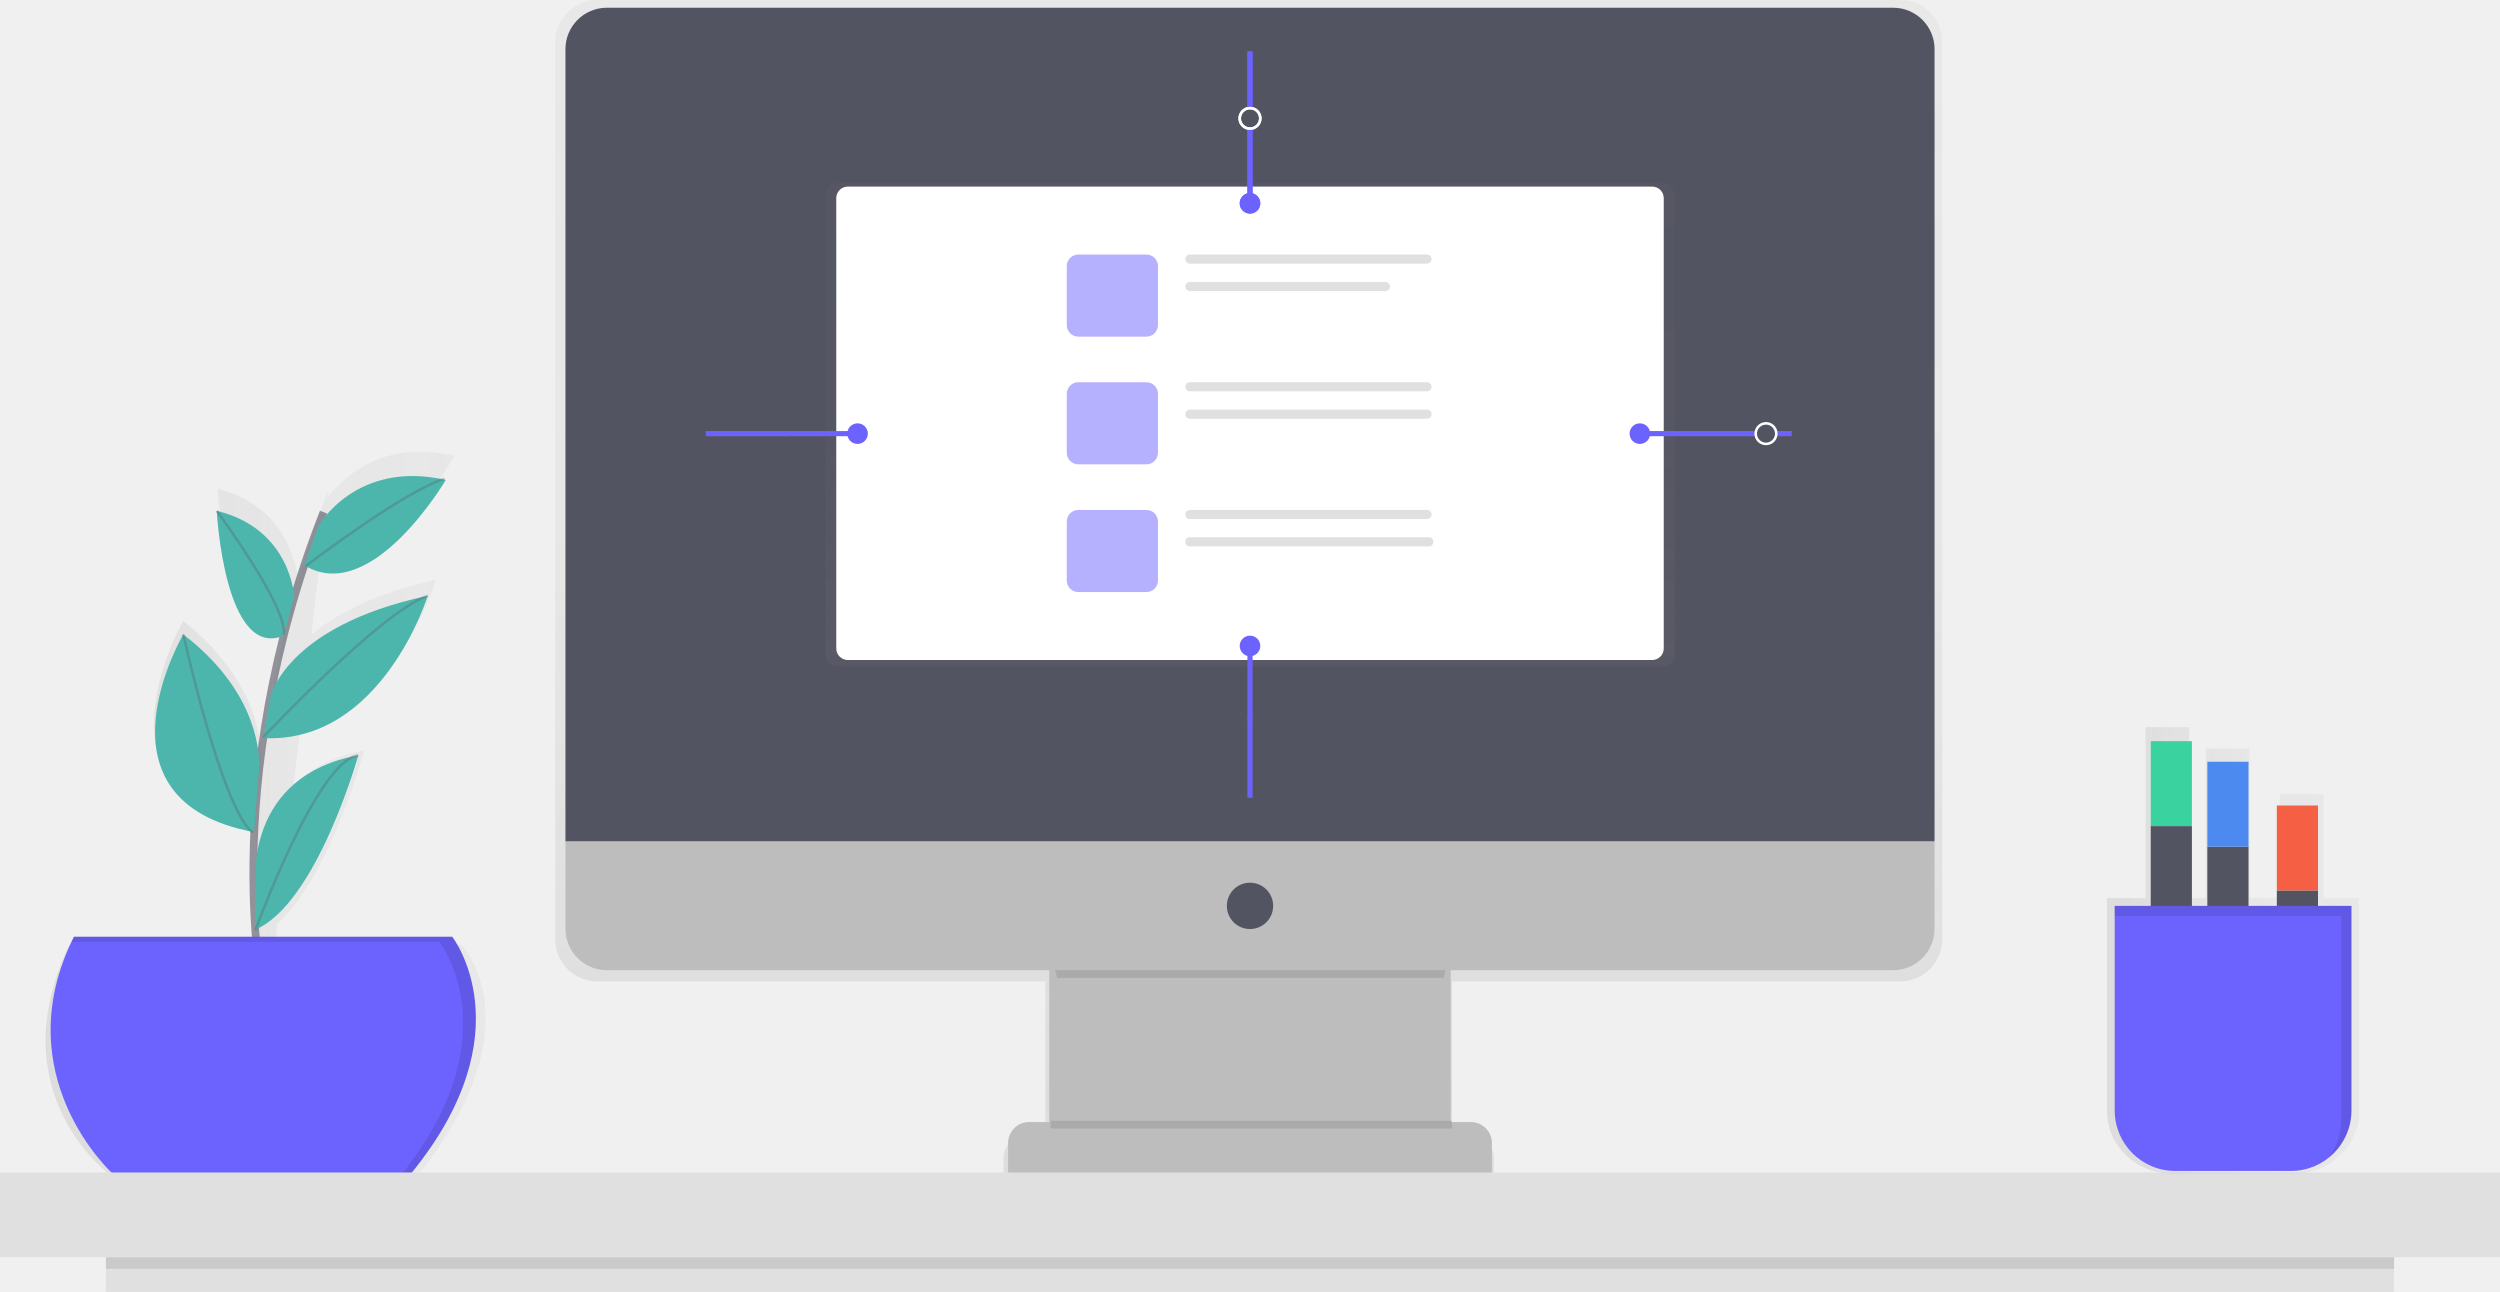
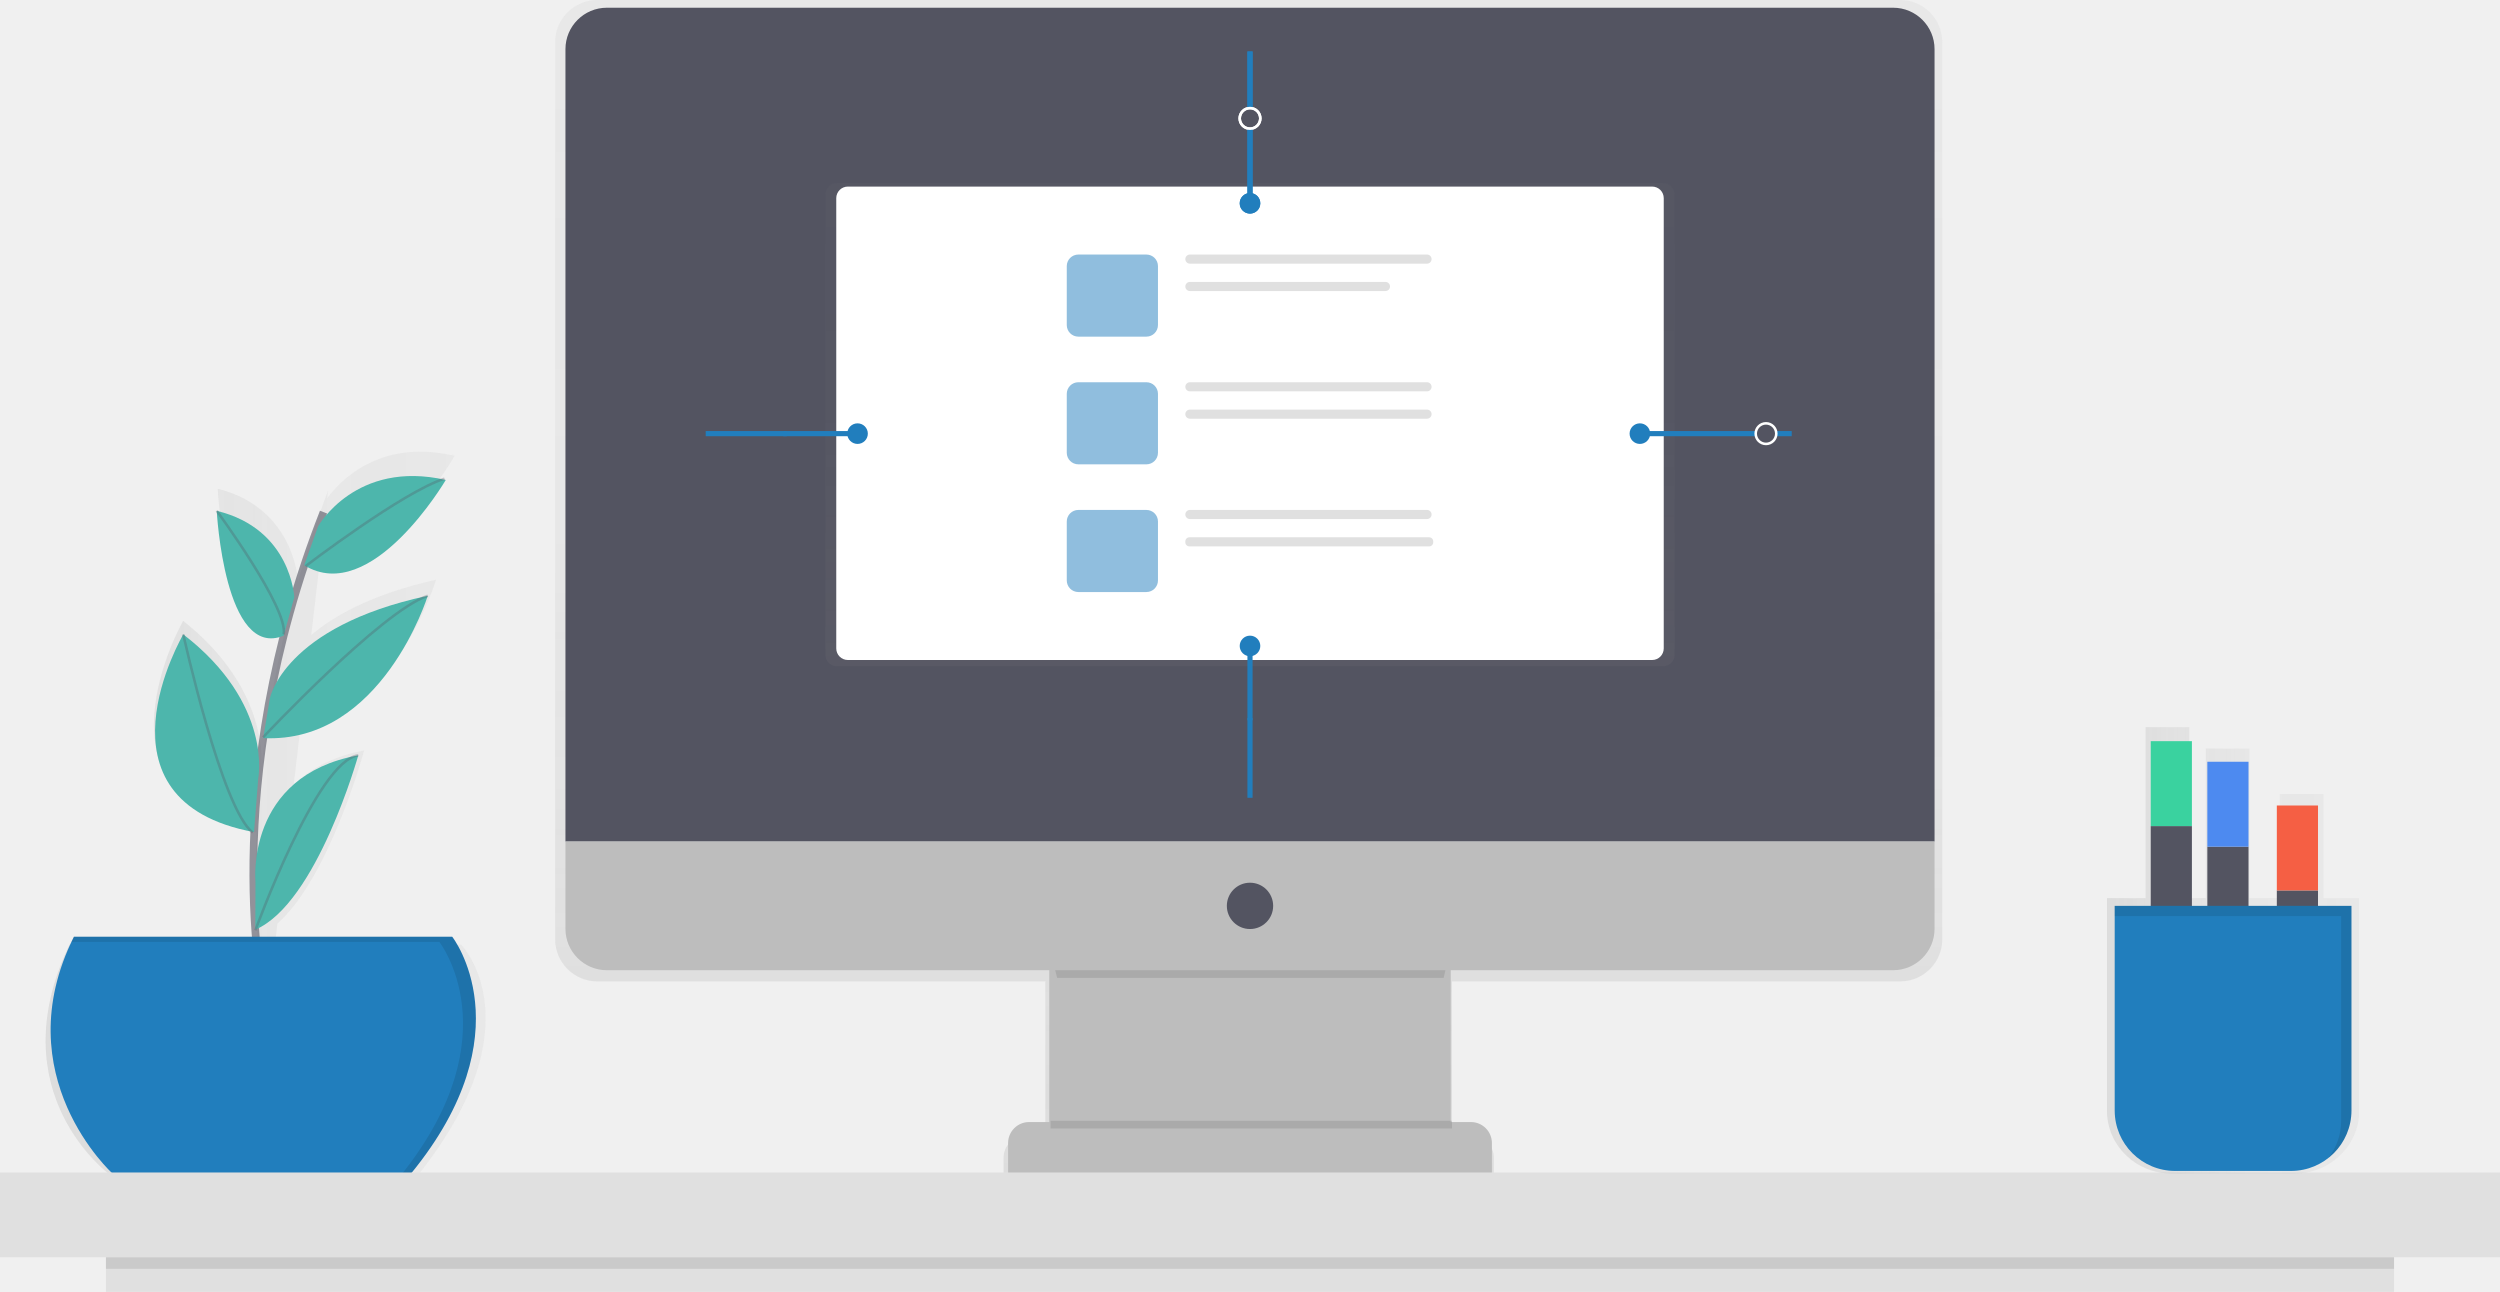
<svg xmlns="http://www.w3.org/2000/svg" xmlns:xlink="http://www.w3.org/1999/xlink" id="a622e68e-7a65-46e9-94a9-d455de519afc" data-name="Layer 1" width="971.44" height="502" viewBox="0 0 971.44 502">
  <defs>
    <linearGradient id="341b0e5e-a21f-44db-b85f-76180f33f0d3" x1="599.5" y1="668.05" x2="599.5" y2="199" gradientUnits="userSpaceOnUse">
      <stop offset="0" stop-color="gray" stop-opacity="0.25" />
      <stop offset="0.54" stop-color="gray" stop-opacity="0.12" />
      <stop offset="1" stop-color="gray" stop-opacity="0.1" />
    </linearGradient>
    <linearGradient id="9c19d1ba-0c1d-4cca-8c15-e6f3831a5e67" x1="485.72" y1="258.88" x2="485.72" y2="71.12" xlink:href="#341b0e5e-a21f-44db-b85f-76180f33f0d3" />
    <linearGradient id="fe76f7c7-2126-4e48-920d-21143a22d340" x1="132" y1="515" x2="303" y2="515" xlink:href="#341b0e5e-a21f-44db-b85f-76180f33f0d3" />
    <linearGradient id="2cf89a04-5a05-413b-983a-d2bc296cbb5e" x1="933" y1="568.28" x2="1031" y2="568.28" xlink:href="#341b0e5e-a21f-44db-b85f-76180f33f0d3" />
  </defs>
  <g opacity="0.7">
    <path d="M852.69,199H346.31A16.37,16.37,0,0,0,330,215.42V563.94a16.37,16.37,0,0,0,16.31,16.42H520.47v60.16h-7.94a8.3,8.3,0,0,0-8.27,8.33v12.07h16.21v7.14H678.53v-7.14h16.21V648.85a8.3,8.3,0,0,0-8.27-8.33H679V640h-.51V580.36H852.69A16.37,16.37,0,0,0,869,563.94V215.42A16.37,16.37,0,0,0,852.69,199Z" transform="translate(-114.28 -199)" fill="url(#341b0e5e-a21f-44db-b85f-76180f33f0d3)" />
  </g>
  <rect x="407.72" y="371" width="156" height="92" fill="#bdbdbd" />
  <g opacity="0.1">
    <path d="M525.07,579H675.24c1.81-7.87,3.26-13,3.26-13h-157S523.11,571.11,525.07,579Z" transform="translate(-114.28 -199)" />
  </g>
  <path d="M235.82,3h499.8a16.1,16.1,0,0,1,16.1,16.1V327a0,0,0,0,1,0,0h-532a0,0,0,0,1,0,0V19.1A16.1,16.1,0,0,1,235.82,3Z" fill="#535461" />
  <path d="M849.9,576H350.1A16.1,16.1,0,0,1,334,559.9V526H866v33.9A16.1,16.1,0,0,1,849.9,576Z" transform="translate(-114.28 -199)" fill="#bdbdbd" />
  <circle cx="485.72" cy="352" r="9" fill="#535461" />
  <path d="M399.89,436H571.55a8.17,8.17,0,0,1,8.17,8.17V456a0,0,0,0,1,0,0h-188a0,0,0,0,1,0,0V444.17A8.17,8.17,0,0,1,399.89,436Z" fill="#bdbdbd" />
  <g opacity="0.5">
    <rect x="320.72" y="71.12" width="330" height="187.76" rx="4.5" ry="4.5" fill="url(#9c19d1ba-0c1d-4cca-8c15-e6f3831a5e67)" />
  </g>
  <rect x="324.95" y="72.5" width="321.54" height="183.96" rx="4.5" ry="4.5" fill="#fff" />
  <g opacity="0.5">
-     <rect x="414.52" y="98.91" width="35.44" height="31.9" rx="4.5" ry="4.5" fill="#6c63ff" />
+     <rect x="414.52" y="98.91" width="35.44" height="31.9" rx="4.5" ry="4.5" fill="#217ebd" />
  </g>
  <rect x="460.59" y="98.91" width="95.69" height="3.54" rx="1.77" ry="1.77" fill="#e0e0e0" />
  <rect x="460.59" y="109.55" width="79.54" height="3.54" rx="1.77" ry="1.77" fill="#e0e0e0" />
  <g opacity="0.5">
-     <rect x="414.52" y="148.53" width="35.44" height="31.9" rx="4.5" ry="4.5" fill="#6c63ff" />
+     <rect x="414.52" y="148.53" width="35.44" height="31.9" rx="4.5" ry="4.5" fill="#217ebd" />
  </g>
  <rect x="460.59" y="148.53" width="95.69" height="3.54" rx="1.77" ry="1.77" fill="#e0e0e0" />
  <rect x="460.59" y="159.16" width="95.69" height="3.54" rx="1.77" ry="1.77" fill="#e0e0e0" />
  <g opacity="0.5">
-     <rect x="414.52" y="198.15" width="35.44" height="31.9" rx="4.5" ry="4.5" fill="#6c63ff" />
+     <rect x="414.52" y="198.15" width="35.44" height="31.9" rx="4.5" ry="4.5" fill="#217ebd" />
  </g>
  <rect x="460.59" y="198.15" width="95.69" height="3.54" rx="1.77" ry="1.77" fill="#e0e0e0" />
  <rect x="460.59" y="208.78" width="96.33" height="3.54" rx="1.59" ry="1.59" fill="#e0e0e0" />
-   <line x1="485.72" y1="42" x2="485.72" y2="20" stroke="#6c63ff" stroke-miterlimit="10" stroke-width="2" />
-   <line x1="485.72" y1="79" x2="485.72" y2="50.13" stroke="#6c63ff" stroke-miterlimit="10" stroke-width="2" />
-   <circle cx="485.72" cy="79" r="4" fill="#6c63ff" />
+   <line x1="485.72" y1="42" x2="485.72" y2="20" stroke="#217ebd" stroke-miterlimit="10" stroke-width="2" />
+   <line x1="485.72" y1="79" x2="485.72" y2="50.13" stroke="#217ebd" stroke-miterlimit="10" stroke-width="2" />
+   <circle cx="485.72" cy="79" r="4" fill="#217ebd" />
  <circle cx="485.72" cy="46" r="4" fill="none" stroke="#fff" stroke-miterlimit="10" />
-   <line x1="485.72" y1="42" x2="485.72" y2="20" stroke="#6c63ff" stroke-miterlimit="10" stroke-width="2" />
-   <line x1="485.72" y1="79" x2="485.72" y2="50.13" stroke="#6c63ff" stroke-miterlimit="10" stroke-width="2" />
-   <circle cx="485.72" cy="79" r="4" fill="#6c63ff" />
+   <line x1="485.72" y1="42" x2="485.72" y2="20" stroke="#217ebd" stroke-miterlimit="10" stroke-width="2" />
+   <line x1="485.72" y1="79" x2="485.72" y2="50.13" stroke="#217ebd" stroke-miterlimit="10" stroke-width="2" />
+   <circle cx="485.72" cy="79" r="4" fill="#217ebd" />
  <circle cx="485.72" cy="46" r="4" fill="none" stroke="#fff" stroke-miterlimit="10" />
-   <line x1="485.72" y1="279" x2="485.72" y2="310" stroke="#6c63ff" stroke-miterlimit="10" stroke-width="2" />
-   <line x1="485.72" y1="251" x2="485.72" y2="279.87" stroke="#6c63ff" stroke-miterlimit="10" stroke-width="2" />
-   <circle cx="485.72" cy="251" r="4" fill="#6c63ff" />
-   <line x1="305.72" y1="168.5" x2="274.22" y2="168.5" stroke="#6c63ff" stroke-miterlimit="10" stroke-width="2" />
-   <line x1="333.22" y1="168.5" x2="304.35" y2="168.5" stroke="#6c63ff" stroke-miterlimit="10" stroke-width="2" />
-   <circle cx="333.22" cy="168.5" r="4" fill="#6c63ff" />
+   <line x1="485.72" y1="279" x2="485.72" y2="310" stroke="#217ebd" stroke-miterlimit="10" stroke-width="2" />
+   <line x1="485.72" y1="251" x2="485.72" y2="279.87" stroke="#217ebd" stroke-miterlimit="10" stroke-width="2" />
+   <circle cx="485.72" cy="251" r="4" fill="#217ebd" />
+   <line x1="305.72" y1="168.5" x2="274.22" y2="168.5" stroke="#217ebd" stroke-miterlimit="10" stroke-width="2" />
+   <line x1="333.22" y1="168.5" x2="304.35" y2="168.5" stroke="#217ebd" stroke-miterlimit="10" stroke-width="2" />
+   <circle cx="333.22" cy="168.5" r="4" fill="#217ebd" />
  <g opacity="0.1">
    <rect x="408.22" y="435.5" width="156" height="3" />
  </g>
  <g opacity="0.7">
    <path d="M293.48,566.06H221.08l1-8.14c20.46-18.37,33.69-67.31,33.69-67.31a6.78,6.78,0,0,0-.87.18c-12,2.42-20.54,7.35-26.51,13.28l2.54-21.66c37.8-8.14,52.79-58.14,52.79-58.14-24.12,5.35-39.16,13.63-48.5,21.49l3.72-31.82c25.56,8.77,52-37.82,52-37.82l-1-.21.5-.32-.76.27c-28.25-6.09-43.35,10.06-48.25,16.77l.37-3.12q-1.12,3-2.18,5.88h0l0,.08q-3,8.13-5.49,16.06l0,0h0q-2.17,6.77-4.06,13.4l0-.06s-1.17-28.46-31.18-35.95c0,0,3.15,62.07,26.93,51.91h0c-2.2,9-4,17.66-5.56,26.07h0q-1.49,8.21-2.6,16l-.14.16.14-.12-.06.41v0h0q-1,7.07-1.7,13.78c.46-8.62-1.11-33.52-30.45-56.92,0,0-39,68.54,27.5,82,.15.13.3.26.44.38l-.1-.31.6.13.27-3.52a369.39,369.39,0,0,0,.23,44.1h0c.07,1,.14,2,.21,2.95H141.37c-27.94,57.79,15.52,89.46,15.52,89.46h120C323.49,596.66,293.48,566.06,293.48,566.06Zm-78-65.68h0v0Z" transform="translate(-114.28 -199)" fill="url(#fe76f7c7-2126-4e48-920d-21143a22d340)" />
  </g>
  <path d="M217,588s-19-83,23-190" transform="translate(-114.28 -199)" fill="none" stroke="#535461" stroke-miterlimit="10" stroke-width="3" opacity="0.6" />
-   <path d="M143,563H290s29,37-16,92H158S116,617,143,563Z" transform="translate(-114.28 -199)" fill="#6c63ff" />
+   <path d="M143,563H290s29,37-16,92H158S116,617,143,563Z" transform="translate(-114.28 -199)" fill="#217ebd" />
  <path d="M237.89,403.5s14.61-26,49.61-18c0,0-28.93,49.26-55,33.13Z" transform="translate(-114.28 -199)" fill="#4db6ac" />
  <path d="M228.63,431.09S227.5,404.5,198.5,397.5c0,0,3,58,26,48.5Z" transform="translate(-114.28 -199)" fill="#4db6ac" />
  <path d="M219.15,470.36s5.35-27.86,61.35-39.86c0,0-17.86,57.62-63.93,55.31Z" transform="translate(-114.28 -199)" fill="#4db6ac" />
  <path d="M214.61,501.63s5.89-29.13-29.11-56.13c0,0-38,64.67,27.48,76.83Z" transform="translate(-114.28 -199)" fill="#4db6ac" />
  <path d="M213.56,541.67S209.5,500.5,253.5,492.5c0,0-16.07,57.49-40,67.74Z" transform="translate(-114.28 -199)" fill="#4db6ac" />
  <path d="M233,419s38-29,54-34" transform="translate(-114.28 -199)" fill="none" stroke="#535461" stroke-miterlimit="10" opacity="0.3" />
  <path d="M216.5,485.5s46-49,64-55" transform="translate(-114.28 -199)" fill="none" stroke="#535461" stroke-miterlimit="10" opacity="0.3" />
  <path d="M198.5,397.5s28,38,26,48" transform="translate(-114.28 -199)" fill="none" stroke="#535461" stroke-miterlimit="10" opacity="0.3" />
  <path d="M185.5,445.5s15,68,27,77" transform="translate(-114.28 -199)" fill="none" stroke="#535461" stroke-miterlimit="10" opacity="0.3" />
  <path d="M213.5,560.5s24-66,40-68" transform="translate(-114.28 -199)" fill="none" stroke="#535461" stroke-miterlimit="10" opacity="0.3" />
  <g opacity="0.1">
    <path d="M290,563H143c-.33.67-.65,1.34-1,2H285s28.29,36.11-14.4,90H274C319,600,290,563,290,563Z" transform="translate(-114.28 -199)" />
  </g>
  <rect y="455.6" width="971.44" height="32.93" fill="#e0e0e0" />
  <rect x="41.16" y="488.53" width="889.11" height="13.47" fill="#e0e0e0" />
  <rect x="41.16" y="488.53" width="889.11" height="4.49" opacity="0.1" />
-   <line x1="690.22" y1="168.5" x2="696.22" y2="168.5" stroke="#6c63ff" stroke-miterlimit="10" stroke-width="2" />
-   <line x1="637.22" y1="168.5" x2="682.1" y2="168.5" stroke="#6c63ff" stroke-miterlimit="10" stroke-width="2" />
-   <circle cx="637.22" cy="168.5" r="4" fill="#6c63ff" />
+   <line x1="690.22" y1="168.5" x2="696.22" y2="168.5" stroke="#217ebd" stroke-miterlimit="10" stroke-width="2" />
+   <line x1="637.22" y1="168.5" x2="682.1" y2="168.5" stroke="#217ebd" stroke-miterlimit="10" stroke-width="2" />
+   <circle cx="637.22" cy="168.5" r="4" fill="#217ebd" />
  <circle cx="686.22" cy="168.5" r="4" fill="none" stroke="#fff" stroke-miterlimit="10" />
  <g opacity="0.7">
    <path d="M1027,643.88l.1-.15q.31-.48.61-1l.11-.19q.29-.49.55-1l.09-.17c.2-.39.39-.78.56-1.19h0a23.79,23.79,0,0,0,.94-2.51l.1-.33c.09-.31.18-.62.26-.93l.1-.44q.1-.42.18-.85c0-.16.06-.32.09-.48s.09-.56.13-.85,0-.33.06-.49.06-.61.08-.92c0-.14,0-.29,0-.43,0-.45,0-.91,0-1.36V548h-13.85V507.52h-17V548H988.39V489.86h-17V548H965V481.55h-17V548H933V630.6c0,13.48,11.21,24.4,25,24.4H1006a25.19,25.19,0,0,0,20.24-10.06l0,0Q1026.61,644.41,1027,643.88Z" transform="translate(-114.28 -199)" fill="url(#2cf89a04-5a05-413b-983a-d2bc296cbb5e)" />
  </g>
  <rect x="835.72" y="321" width="16" height="100" fill="#535461" />
  <rect x="835.72" y="288" width="16" height="33" fill="#3ad29f" />
  <rect x="857.72" y="329" width="16" height="100" fill="#535461" />
  <rect x="857.72" y="296" width="16" height="33" fill="#4d8af0" />
  <rect x="884.72" y="346" width="16" height="100" fill="#535461" />
  <rect x="884.72" y="313" width="16" height="33" fill="#f55f44" />
-   <path d="M821.72,352h92a0,0,0,0,1,0,0v79.5a23.5,23.5,0,0,1-23.5,23.5h-45a23.5,23.5,0,0,1-23.5-23.5V352A0,0,0,0,1,821.72,352Z" fill="#6c63ff" />
+   <path d="M821.72,352h92a0,0,0,0,1,0,0v79.5a23.5,23.5,0,0,1-23.5,23.5h-45a23.5,23.5,0,0,1-23.5-23.5V352A0,0,0,0,1,821.72,352Z" fill="#217ebd" />
  <g opacity="0.1">
    <path d="M936,551v4h88v79.5a23.39,23.39,0,0,1-5,14.49,23.45,23.45,0,0,0,9-18.49V551Z" transform="translate(-114.28 -199)" />
  </g>
</svg>
